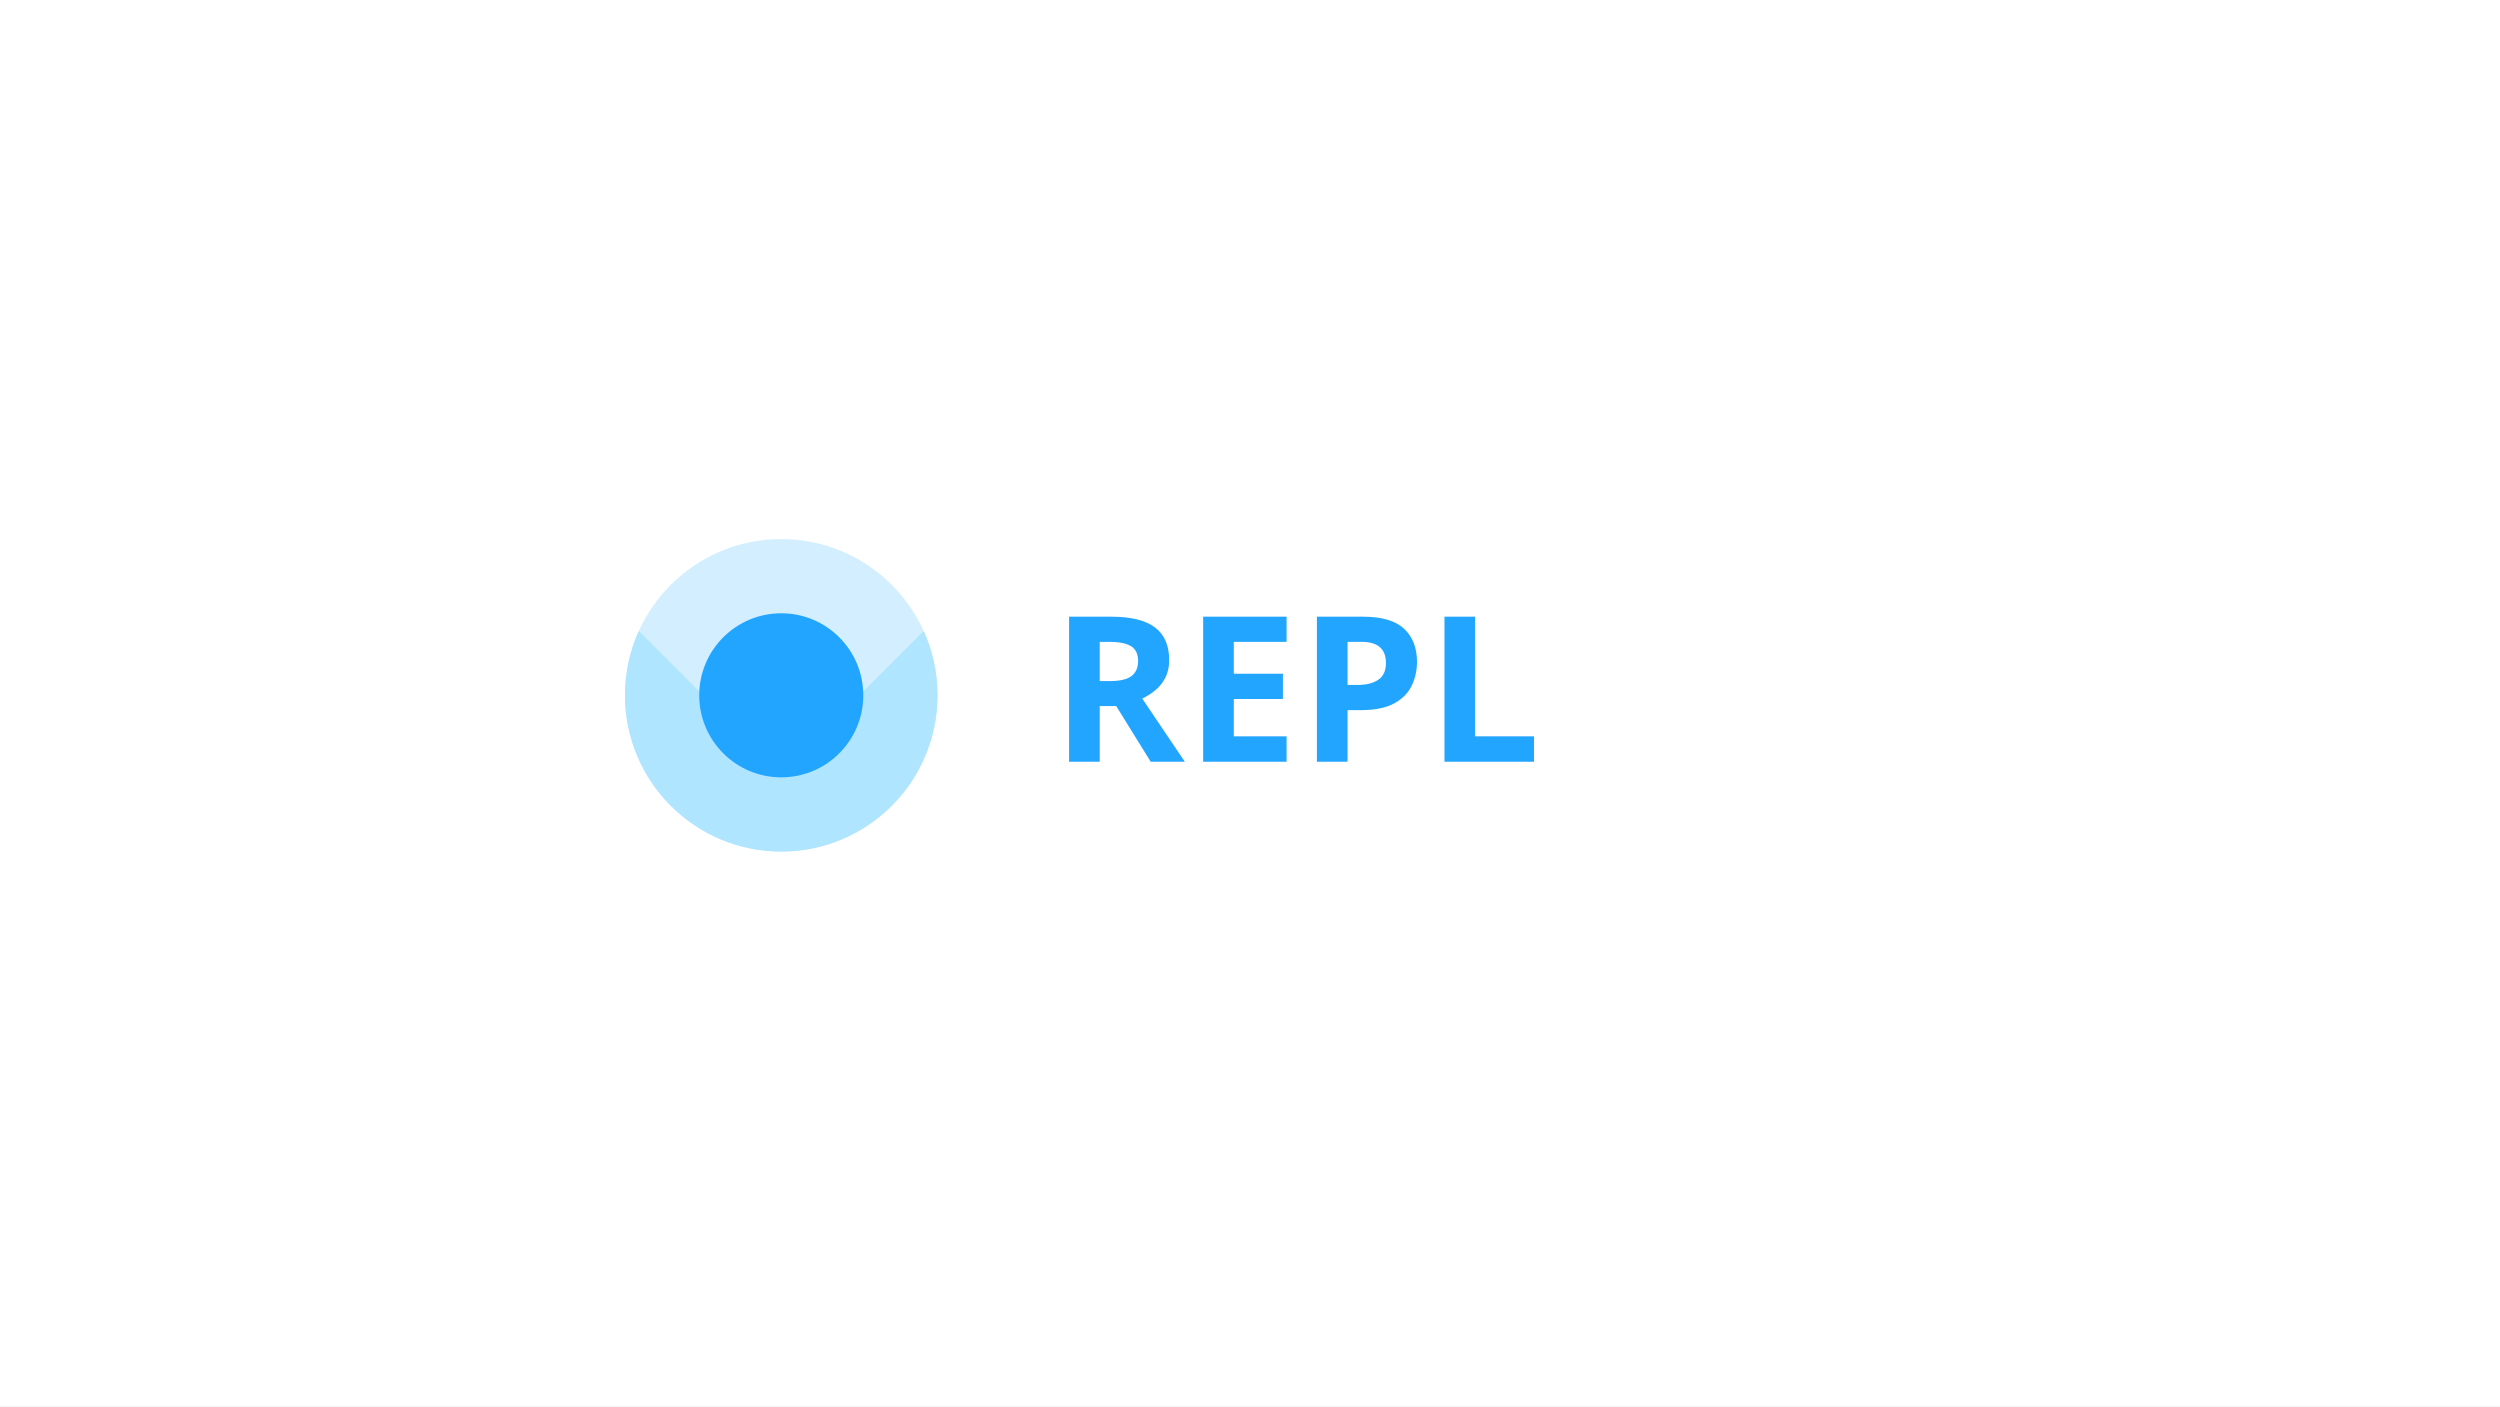
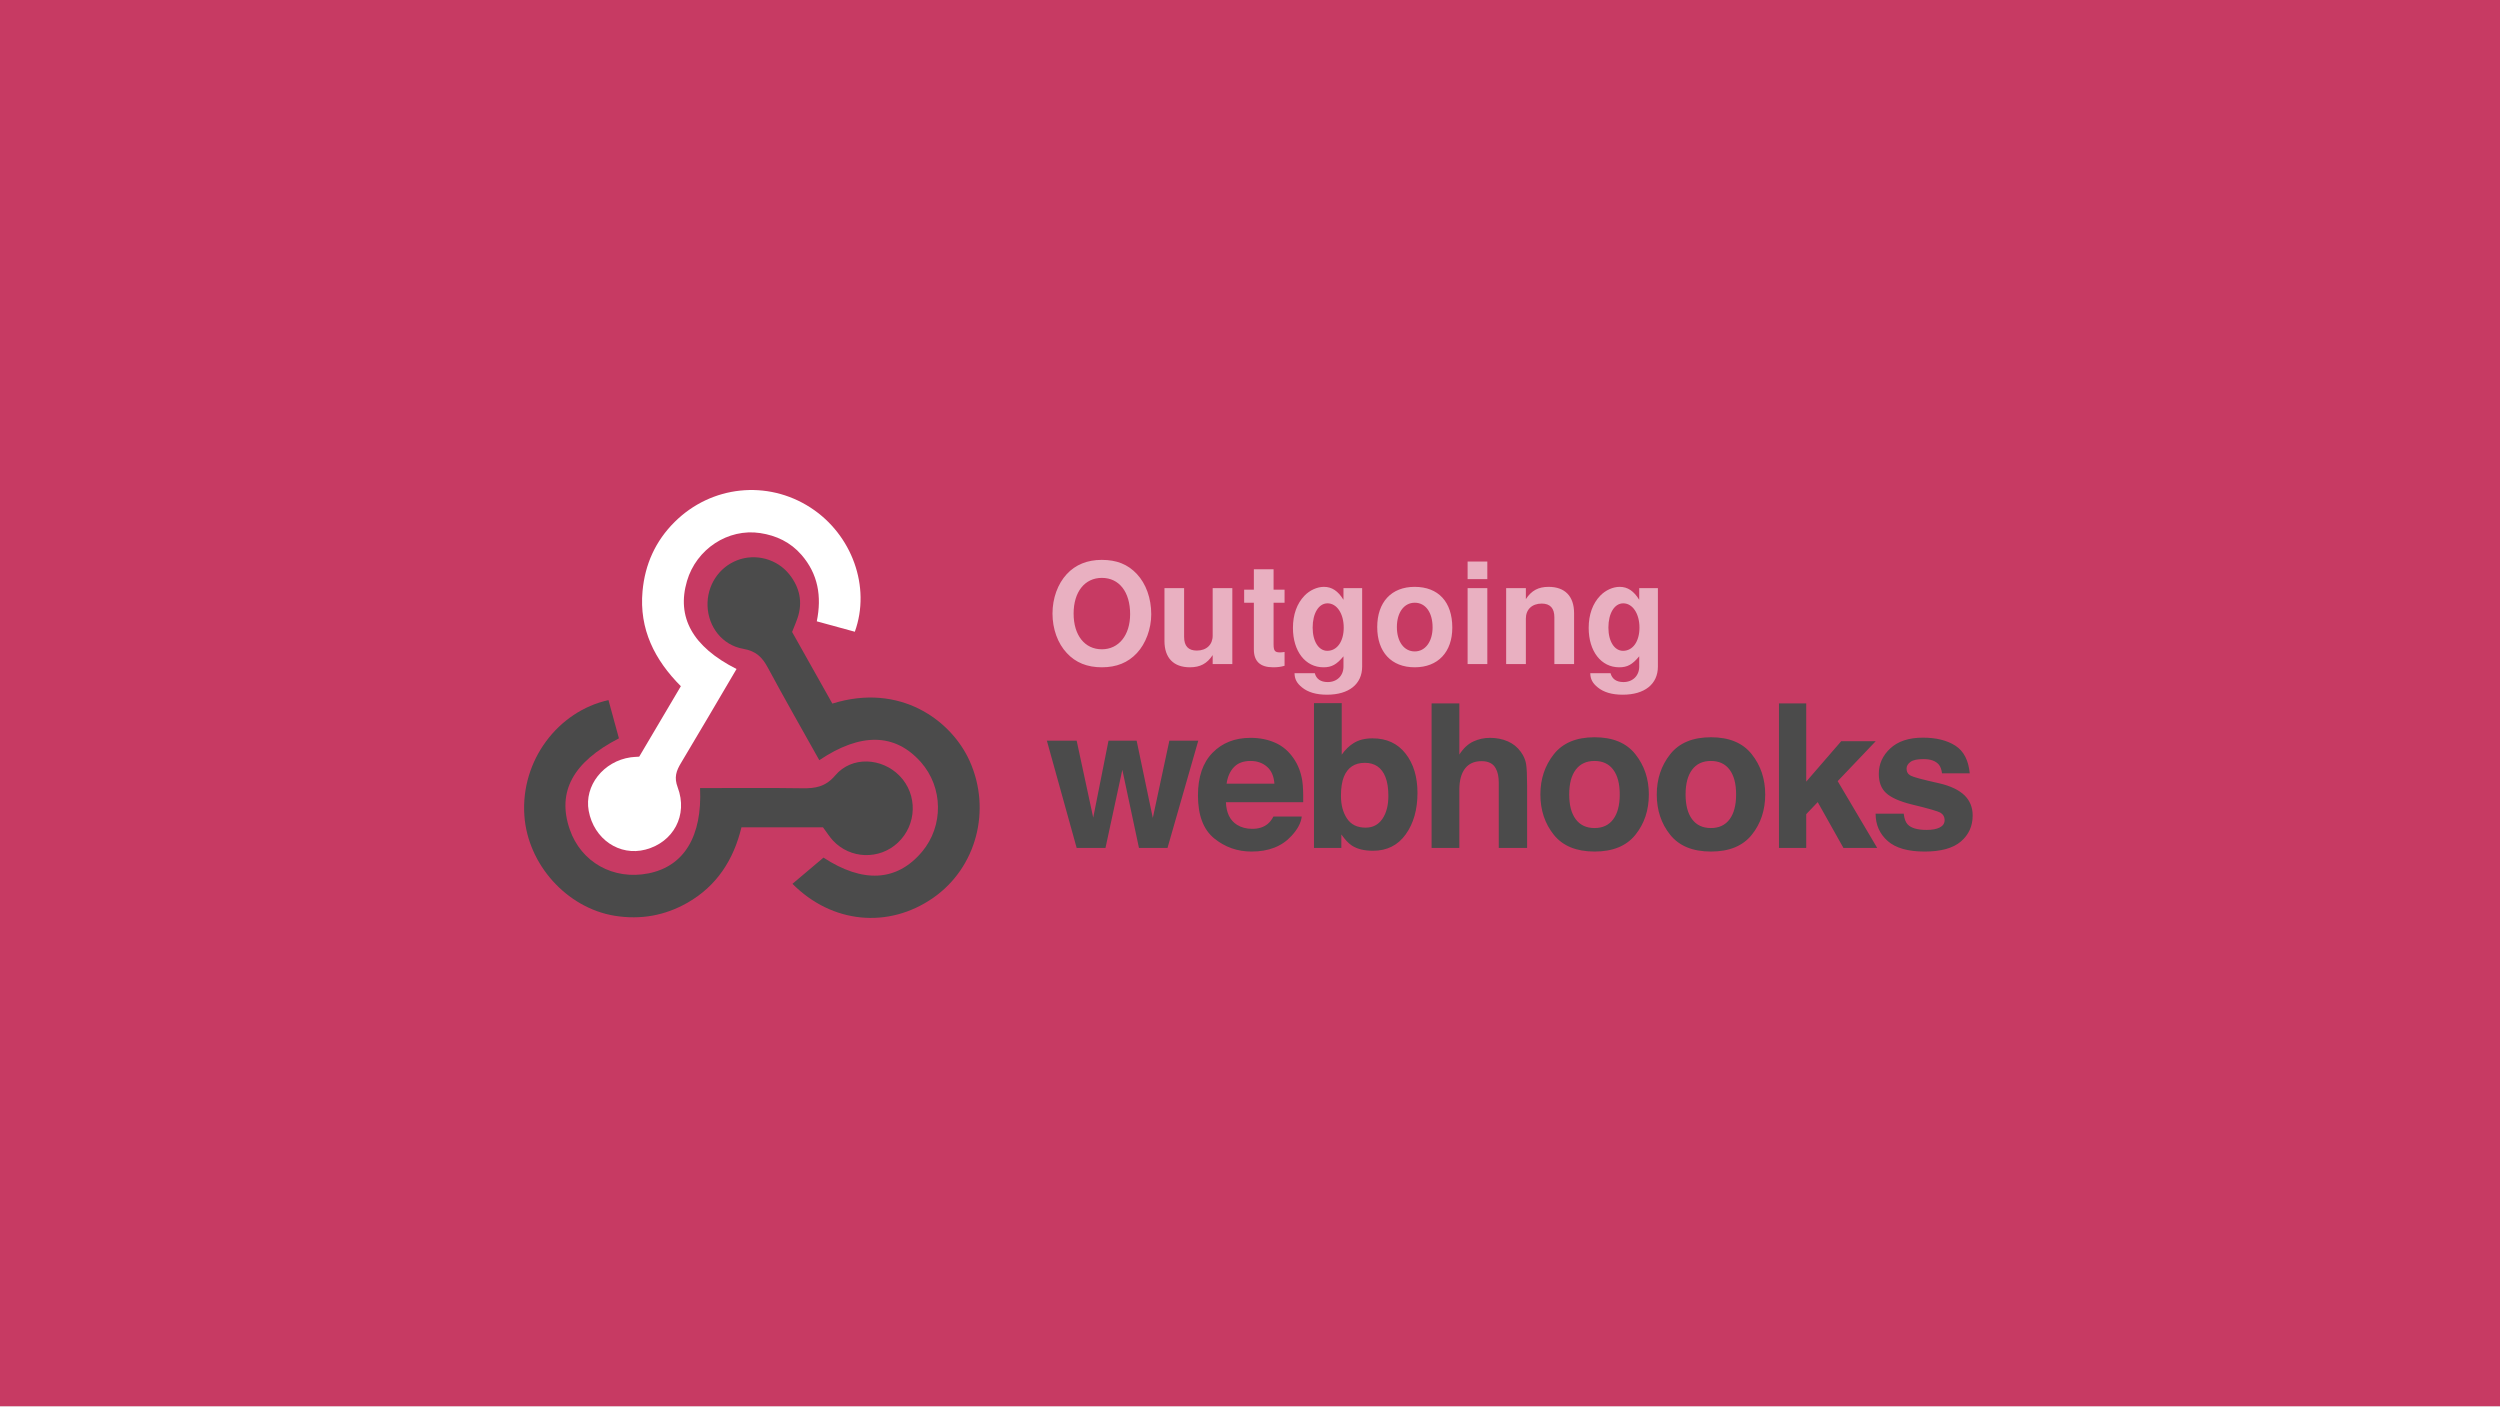
- <svg xmlns="http://www.w3.org/2000/svg" width="640px" height="360px" viewBox="0 0 640 360" version="1.1">
-   <g id="repl/picture" stroke="none" stroke-width="1" fill="none" fill-rule="evenodd">
-     <rect id="Rectangle" fill="#FFFFFF" x="0" y="0" width="640" height="360" />
-     <g id="Group-2-Copy-2" transform="translate(200, 178) rotate(-270) translate(-200, -178) translate(160, 138)">
-       <circle id="Oval-2" fill="#D3EFFF" cx="40" cy="40" r="40" />
-       <path d="M40,0 C62.091,0 80,17.909 80,40 C80,62.091 62.091,80 40,80 C34.131,80 28.557,78.736 23.535,76.465 L55.757,44.243 C58.04,41.96 58.099,38.294 55.933,35.94 L55.757,35.757 L23.535,3.535 C28.557,1.264 34.131,0 40,0 Z" id="Combined-Shape" fill="#AFE5FF" />
-       <circle id="Oval-5" fill="#22A5FF" cx="40" cy="40" r="21" />
+ <svg xmlns="http://www.w3.org/2000/svg" height="360" viewBox="0 0 640 360" width="640">
+   <g fill="none" fill-rule="evenodd">
+     <path d="m0 0h640v360h-640z" fill="#c73a63" />
+     <g transform="translate(134 125)">
+       <path d="m54.552 46.265c-4.842 8.211-9.48 16.163-14.215 24.055-1.216 2.026-1.818 3.676-.846 6.252 2.682 7.115-1.101 14.038-8.213 15.917-6.706 1.773-13.24-2.674-14.571-9.918-1.179-6.412 3.753-12.697 10.759-13.699.587-.085 1.186-.095 2.173-.169 3.433-5.808 6.951-11.758 10.658-18.032-6.704-6.725-10.694-14.587-9.81-24.328.624-6.886 3.308-12.837 8.214-17.714 9.395-9.34 23.729-10.852 34.792-3.683 10.625 6.886 15.491 20.3 11.343 31.78-3.128-.856-6.277-1.718-9.739-2.666 1.303-6.383.339-12.115-3.928-17.025-2.819-3.242-6.437-4.941-10.55-5.567-8.246-1.257-16.343 4.088-18.745 12.254-2.727 9.268 1.4 16.838 12.678 22.543z" fill="#fff" />
+       <path d="m68.777 36.78c3.411 6.071 6.874 12.233 10.307 18.339 17.349-5.415 30.43 4.274 35.123 14.648 5.668 12.531 1.793 27.372-9.339 35.103-11.426 7.936-25.876 6.58-35.999-3.614 2.58-2.179 5.173-4.368 7.943-6.706 9.999 6.534 18.744 6.226 25.236-1.511 5.536-6.6 5.416-16.442-.281-22.904-6.575-7.457-15.381-7.684-26.026-.526-4.416-7.904-8.908-15.744-13.184-23.705-1.442-2.683-3.034-4.239-6.283-4.807-5.427-.949-8.931-5.651-9.141-10.919-.207-5.21 2.835-9.919 7.59-11.754 4.71-1.818 10.237-.35 13.405 3.69 2.589 3.301 3.412 7.016 2.05 11.087-.379 1.135-.87 2.233-1.401 3.579z" fill="#4b4b4b" />
+       <path d="m76.697 86.8h-20.886c-2.002 8.307-6.326 15.014-13.776 19.279-5.792 3.315-12.034 4.439-18.678 3.357-12.233-1.99-22.235-13.101-23.116-25.611-.997-14.172 8.658-26.769 21.528-29.599.889 3.256 1.786 6.542 2.675 9.789-11.808 6.078-15.894 13.736-12.59 23.311 2.909 8.427 11.173 13.046 20.145 11.259 9.163-1.824 13.782-9.506 13.219-21.836 8.686 0 17.38-.091 26.067.045 3.392.054 6.011-.301 8.566-3.318 4.207-4.965 11.951-4.517 16.482.172 4.631 4.792 4.409 12.503-.492 17.092-4.728 4.429-12.197 4.192-16.62-.58-.909-.984-1.626-2.152-2.525-3.36z" fill="#4a4a4a" />
    </g>
-     <text id="REPL" font-family="NittiGrotesk-Bold, Nitti Grotesk" font-size="52" font-weight="bold" fill="#22A5FF">
-       <tspan x="269" y="195">REPL</tspan>
+     <path d="m283.777 189.619h7.203l4.138 19.767 4.236-19.767h7.403l-7.876 27.447h-7.303l-4.263-19.994-4.312 19.994h-7.377l-7.627-27.447h7.627l4.237 19.691zm42.749.556c1.895.857 3.46 2.211 4.695 4.06 1.113 1.631 1.834 3.522 2.165 5.675.19 1.261.269 3.077.233 5.447h-19.787c.111 2.753 1.058 4.684 2.842 5.791 1.084.689 2.39 1.033 3.917 1.033 1.618 0 2.932-.42 3.944-1.258.552-.454 1.039-1.083 1.462-1.889h7.252c-.191 1.628-1.069 3.283-2.634 4.96-2.434 2.67-5.84 4.004-10.221 4.004-3.615 0-6.805-1.126-9.569-3.377-2.764-2.252-4.146-5.915-4.146-10.99 0-4.755 1.247-8.401 3.742-10.937 2.494-2.537 5.732-3.806 9.715-3.806 2.363-.001 4.493.429 6.388 1.286zm-10.626 6.2c-1.004 1.045-1.636 2.461-1.893 4.248h12.238c-.13-1.906-.76-3.351-1.892-4.337-1.132-.987-2.537-1.48-4.213-1.48-1.823.001-3.236.523-4.24 1.569zm43.926-3.458c2.033 2.603 3.048 5.96 3.048 10.073 0 4.264-1.002 7.798-3.007 10.601-2.004 2.804-4.801 4.206-8.391 4.206-2.256 0-4.066-.453-5.437-1.36-.819-.537-1.704-1.477-2.655-2.82v3.45h-7.004v-37.067h7.103v13.195c.903-1.276 1.898-2.249 2.985-2.921 1.289-.839 2.927-1.258 4.916-1.258 3.593 0 6.409 1.3 8.441 3.902zm-5.937 16.72c1.022-1.493 1.534-3.458 1.534-5.892 0-1.947-.252-3.559-.755-4.834-.955-2.418-2.714-3.626-5.277-3.626-2.597 0-4.381 1.183-5.352 3.55-.503 1.259-.755 2.888-.755 4.886 0 2.35.52 4.297 1.559 5.842 1.038 1.545 2.621 2.316 4.749 2.316 1.843-.001 3.275-.747 4.297-2.242zm32.073-19.867c1.364.588 2.485 1.487 3.361 2.697.745 1.025 1.199 2.08 1.365 3.163s.249 2.852.249 5.305v16.13h-7.252v-16.713c0-1.479-.249-2.673-.743-3.58-.642-1.277-1.864-1.916-3.661-1.916-1.865 0-3.278.634-4.244 1.903-.965 1.269-1.447 3.08-1.447 5.433v14.874h-7.103v-36.991h7.103v13.094c1.027-1.594 2.213-2.707 3.56-3.336 1.349-.63 2.768-.944 4.258-.944 1.671-.001 3.188.294 4.554.881zm32.703 23.938c-2.293 2.86-5.774 4.289-10.443 4.289-4.67 0-8.15-1.429-10.444-4.289-2.292-2.86-3.439-6.302-3.439-10.328 0-3.958 1.147-7.388 3.439-10.29 2.294-2.901 5.774-4.352 10.444-4.352 4.669 0 8.15 1.451 10.443 4.352 2.294 2.902 3.44 6.332 3.44 10.29 0 4.026-1.146 7.469-3.44 10.328zm-5.682-3.966c1.113-1.492 1.67-3.612 1.67-6.362 0-2.748-.557-4.865-1.67-6.349-1.114-1.483-2.708-2.226-4.785-2.226-2.077 0-3.677.742-4.799 2.226-1.122 1.483-1.682 3.599-1.682 6.349s.56 4.87 1.682 6.362c1.122 1.492 2.72 2.237 4.799 2.237 2.077 0 3.671-.745 4.785-2.237zm35.472 3.966c-2.292 2.86-5.774 4.289-10.443 4.289s-8.149-1.429-10.442-4.289c-2.294-2.86-3.44-6.302-3.44-10.328 0-3.958 1.147-7.388 3.44-10.29 2.292-2.901 5.772-4.352 10.442-4.352s8.151 1.451 10.443 4.352c2.294 2.902 3.44 6.332 3.44 10.29 0 4.026-1.147 7.469-3.44 10.328zm-5.681-3.966c1.112-1.492 1.67-3.612 1.67-6.362 0-2.748-.558-4.865-1.67-6.349-1.114-1.483-2.708-2.226-4.785-2.226-2.077 0-3.678.742-4.799 2.226s-1.681 3.599-1.681 6.349.56 4.87 1.681 6.362c1.122 1.492 2.721 2.237 4.799 2.237 2.077 0 3.671-.745 4.785-2.237zm12.641-29.667h6.979v20.024l8.959-10.353h8.833l-9.738 10.225 10.115 17.097h-8.645l-6.582-11.727-2.942 3.09v8.637h-6.979zm31.94 28.228c.151 1.276.476 2.183.977 2.72.885.957 2.52 1.435 4.908 1.435 1.403 0 2.517-.209 3.344-.63.827-.42 1.24-1.049 1.24-1.888 0-.806-.332-1.418-.999-1.839-.666-.42-3.143-1.141-7.431-2.165-3.087-.772-5.262-1.738-6.526-2.896-1.262-1.142-1.893-2.786-1.893-4.936 0-2.535.987-4.713 2.96-6.534 1.974-1.821 4.749-2.732 8.33-2.732 3.397 0 6.165.684 8.305 2.052 2.14 1.369 3.367 3.732 3.684 7.089h-7.103c-.1-.924-.358-1.654-.774-2.191-.784-.973-2.117-1.461-4-1.461-1.548 0-2.652.244-3.311.731-.658.488-.987 1.058-.987 1.713 0 .823.35 1.419 1.05 1.788.7.387 3.171 1.05 7.418 1.99 2.828.672 4.949 1.687 6.362 3.047 1.396 1.377 2.094 3.097 2.094 5.162 0 2.72-1.004 4.94-3.01 6.661-2.007 1.721-5.108 2.581-9.302 2.581-4.279 0-7.439-.911-9.477-2.732-2.04-1.822-3.06-4.142-3.06-6.963h7.204z" fill="#4b4b4b" />
+     <text fill="#fff" font-family="Helvetica-Bold, Helvetica" font-size="36" font-weight="bold" opacity=".6">
+       <tspan x="268" y="170">Outgoing</tspan>
    </text>
  </g>
</svg>
